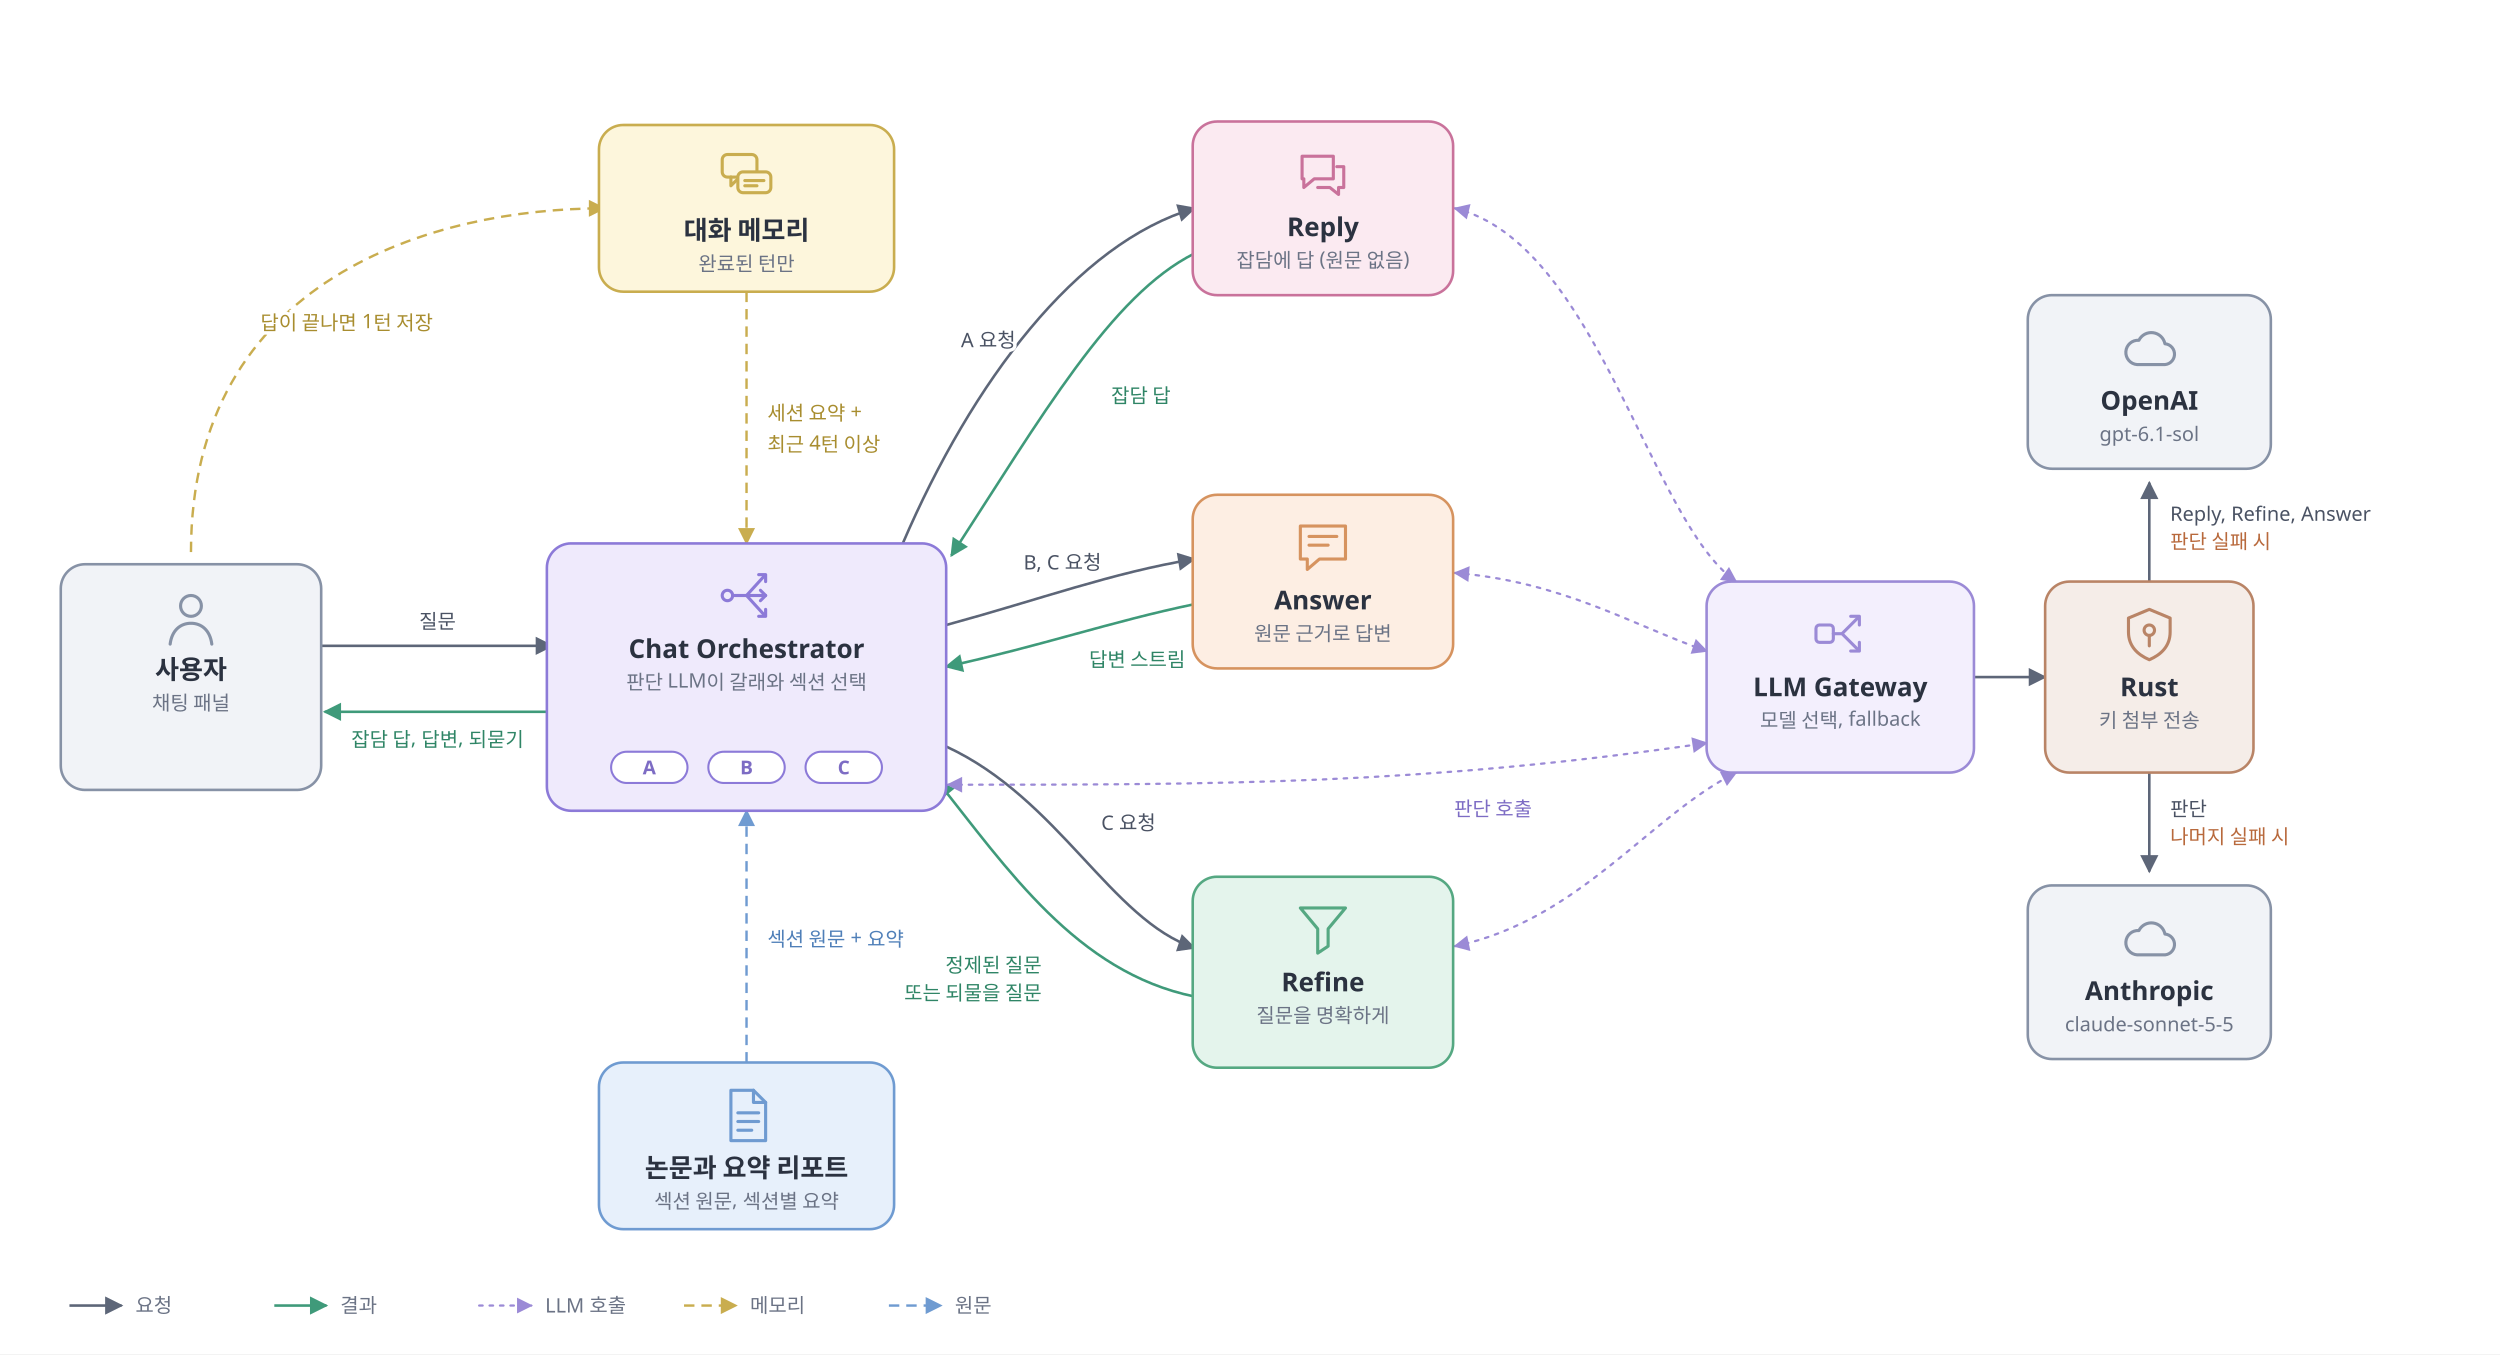
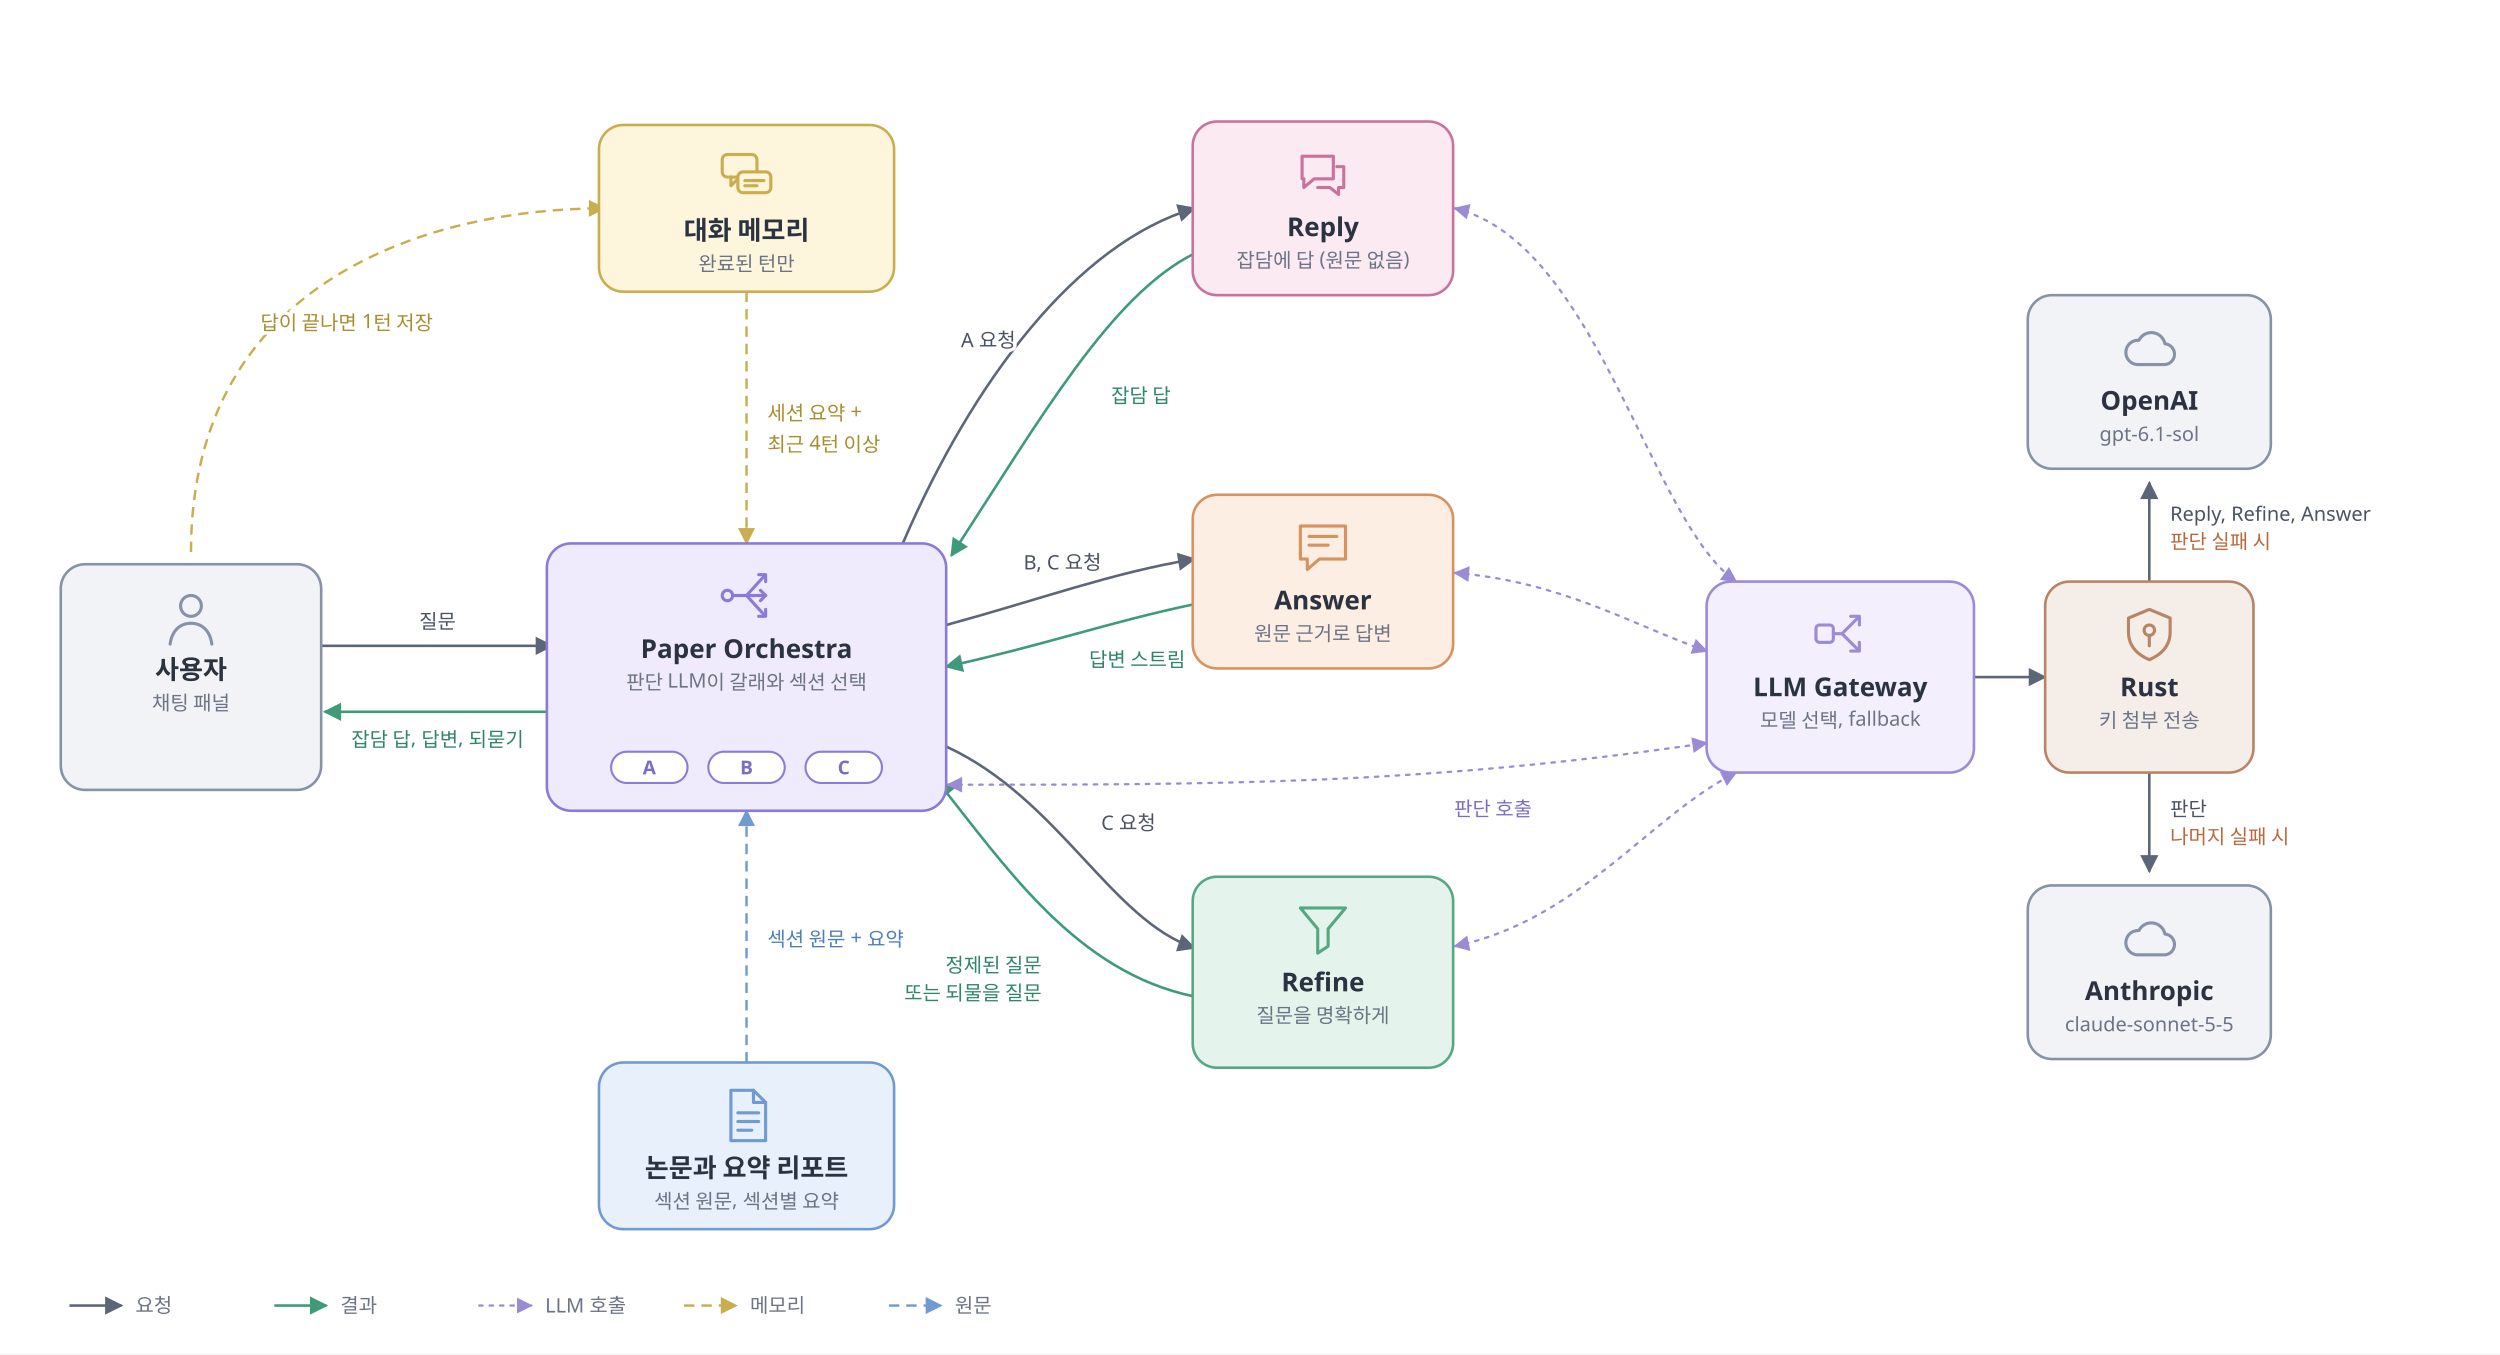
<svg xmlns="http://www.w3.org/2000/svg" width="1440" height="780" viewBox="0 0 1440 780" font-family="Pretendard, 'Noto Sans KR', sans-serif">
  <defs>
    <marker id="a" viewBox="0 0 10 10" refX="9" refY="5" markerWidth="7" markerHeight="7" orient="auto-start-reverse">
      <path d="M0,0L10,5L0,10z" fill="#5d6678" />
    </marker>
    <marker id="ag" viewBox="0 0 10 10" refX="9" refY="5" markerWidth="7" markerHeight="7" orient="auto-start-reverse">
      <path d="M0,0L10,5L0,10z" fill="#3f9a7a" />
    </marker>
    <marker id="ac" viewBox="0 0 10 10" refX="9" refY="5" markerWidth="7" markerHeight="7" orient="auto-start-reverse">
      <path d="M0,0L10,5L0,10z" fill="#9b8ad6" />
    </marker>
    <marker id="acs" viewBox="0 0 10 10" refX="9" refY="5" markerWidth="7" markerHeight="7" orient="auto-start-reverse">
      <path d="M0,0L10,5L0,10z" fill="#9b8ad6" />
    </marker>
    <marker id="am" viewBox="0 0 10 10" refX="9" refY="5" markerWidth="7" markerHeight="7" orient="auto-start-reverse">
      <path d="M0,0L10,5L0,10z" fill="#c9ad4f" />
    </marker>
    <marker id="ap" viewBox="0 0 10 10" refX="9" refY="5" markerWidth="7" markerHeight="7" orient="auto-start-reverse">
      <path d="M0,0L10,5L0,10z" fill="#6f9bd1" />
    </marker>
    <marker id="ao" viewBox="0 0 10 10" refX="9" refY="5" markerWidth="7" markerHeight="7" orient="auto-start-reverse">
      <path d="M0,0L10,5L0,10z" fill="#c97a4a" />
    </marker>
    <style>
.t{font-size:15px;font-weight:700;fill:#2b3240;text-anchor:middle}
.s{font-size:11.5px;fill:#6b7385;text-anchor:middle} .sl{font-size:11.5px;fill:#6b7385}
.la,.lg,.lc,.lm,.lp,.lo{font-size:11.5px;paint-order:stroke;stroke:#fff;stroke-width:4px}
.la{fill:#4a5263} .lg{fill:#2f8566} .lc{fill:#7d6cc4} .lm{fill:#a88d2f} .lp{fill:#4f7fb8} .lo{fill:#b8693c}
.f{fill:none;stroke:#5d6678;stroke-width:1.5}
.g{fill:none;stroke:#3f9a7a;stroke-width:1.5}
.c{fill:none;stroke:#9b8ad6;stroke-width:1.3;stroke-dasharray:2 4;stroke-linecap:round}
.m{fill:none;stroke:#c9ad4f;stroke-width:1.4;stroke-dasharray:6 4}
.p{fill:none;stroke:#6f9bd1;stroke-width:1.4;stroke-dasharray:6 4}
.d{fill:none;stroke:#c97a4a;stroke-width:1.4;stroke-dasharray:6 4}
.chips rect{fill:#fff;stroke:#8c7ad8;stroke-width:1.2} .chips text{font-size:11px;font-weight:700;fill:#7d6cc4;text-anchor:middle}
</style>
  </defs>
  <rect width="1440" height="780" fill="#ffffff" />
  <path d="M185 372 H318" class="f" marker-end="url(#a)" />
  <text x="252" y="362" class="la" text-anchor="middle">질문</text>
  <path d="M318 410 H187" class="g" marker-end="url(#ag)" />
  <text x="252" y="430" class="lg" text-anchor="middle">잡담 답, 답변, 되묻기</text>
  <path d="M430 168 V313" class="m" marker-end="url(#am)" />
  <text x="442" y="242" class="lm" text-anchor="start">세션 요약 +</text>
  <text x="442" y="260" class="lm" text-anchor="start">최근 4턴 이상</text>
  <path d="M430 612 V467" class="p" marker-end="url(#ap)" />
  <text x="442" y="545" class="lp" text-anchor="start">섹션 원문 + 요약</text>
  <path d="M110 318 C110 160 250 120 348 120" class="m" marker-end="url(#am)" />
  <text x="150" y="190" class="lm" text-anchor="start">답이 끝나면 1턴 저장</text>
  <path d="M520 313 C560 220 620 140 688 120" class="f" marker-end="url(#a)" />
  <text x="585" y="200" class="la" text-anchor="end">A 요청</text>
  <path d="M688 146 C640 170 600 240 548 320" class="g" marker-end="url(#ag)" />
  <text x="640" y="232" class="lg" text-anchor="start">잡담 답</text>
  <path d="M545 360 C600 345 640 330 688 322" class="f" marker-end="url(#a)" />
  <text x="612" y="328" class="la" text-anchor="middle">B, C 요청</text>
  <path d="M688 348 C640 358 600 372 545 384" class="g" marker-end="url(#ag)" />
  <text x="655" y="384" class="lg" text-anchor="middle">답변 스트림</text>
  <path d="M545 430 C610 460 640 530 688 546" class="f" marker-end="url(#a)" />
  <text x="650" y="478" class="la" text-anchor="middle">C 요청</text>
  <path d="M688 574 C620 560 580 500 540 450" class="g" marker-end="url(#ag)" />
  <text x="600" y="560" class="lg" text-anchor="end">정제된 질문</text>
  <text x="600" y="576" class="lg" text-anchor="end">또는 되물을 질문</text>
  <path d="M546 452 C700 452 820 452 983 428" class="c" marker-end="url(#ac)" marker-start="url(#acs)" />
  <text x="860" y="470" class="lc" text-anchor="middle">판단 호출</text>
  <path d="M838 120 C920 140 950 300 1000 335" class="c" marker-end="url(#ac)" marker-start="url(#acs)" />
  <path d="M838 330 C900 335 940 360 983 375" class="c" marker-end="url(#ac)" marker-start="url(#acs)" />
  <path d="M838 545 C910 530 950 470 1000 445" class="c" marker-end="url(#ac)" marker-start="url(#acs)" />
  <path d="M1137 390 H1178" class="f" marker-end="url(#a)" />
  <path d="M1238 335 V278" class="f" marker-end="url(#a)" />
  <text x="1250" y="300" class="la" text-anchor="start">Reply, Refine, Answer</text>
  <text x="1250" y="316" class="lo" text-anchor="start">판단 실패 시</text>
  <path d="M1238 445 V502" class="f" marker-end="url(#a)" />
  <text x="1250" y="470" class="la" text-anchor="start">판단</text>
  <text x="1250" y="486" class="lo" text-anchor="start">나머지 실패 시</text>
  <g>
    <rect x="35.0" y="325.0" width="150" height="130" rx="14" fill="#f1f3f7" stroke="#8792a6" stroke-width="1.5" />
    <g transform="translate(94,339.0)" fill="none" stroke="#8792a6" stroke-width="1.8" stroke-linecap="round" stroke-linejoin="round">
      <circle cx="16" cy="10" r="6" />
      <path d="M4 32c1-8 6-12 12-12s11 4 12 12" />
    </g>
    <text x="110" y="391.0" class="t">사용자</text>
    <text x="110" y="409.0" class="s">채팅 패널</text>
  </g>
  <g>
    <rect x="345.0" y="72.0" width="170" height="96" rx="14" fill="#fdf6dc" stroke="#c9ad4f" stroke-width="1.5" />
    <g transform="translate(414,86.0)" fill="none" stroke="#c9ad4f" stroke-width="1.8" stroke-linecap="round" stroke-linejoin="round">
      <rect x="2" y="3" width="20" height="13" rx="3" />
      <path d="M7 16v5l5-5" />
      <rect x="11" y="13" width="19" height="12" rx="3" fill="#fdf6dc" />
      <path d="M15 18h11M15 21h7" />
    </g>
    <text x="430" y="138.0" class="t">대화 메모리</text>
    <text x="430" y="156.0" class="s">완료된 턴만</text>
  </g>
  <g>
    <rect x="315.0" y="313.0" width="230" height="154" rx="14" fill="#efeafc" stroke="#8c7ad8" stroke-width="1.5" />
    <g transform="translate(414,327.0)" fill="none" stroke="#8c7ad8" stroke-width="1.8" stroke-linecap="round" stroke-linejoin="round">
      <circle cx="5" cy="16" r="3" />
      <path d="M8 16h8" />
      <path d="M16 16l10-11M16 16h11M16 16l10 11" />
      <path d="M23 4h4v4M24 13l3 3-3 3M23 28h4v-4" />
    </g>
-     <text x="430" y="379.0" class="t">Chat Orchestrator</text>
+     <text x="430" y="379.0" class="t">Paper Orchestra</text>
    <text x="430" y="397.0" class="s">판단 LLM이 갈래와 섹션 선택</text>
  </g>
  <g class="chips">
    <rect x="352" y="433" width="44" height="18" rx="9" />
    <text x="374" y="446">A</text>
    <rect x="408" y="433" width="44" height="18" rx="9" />
    <text x="430" y="446">B</text>
    <rect x="464" y="433" width="44" height="18" rx="9" />
    <text x="486" y="446">C</text>
  </g>
  <g>
    <rect x="345.0" y="612.0" width="170" height="96" rx="14" fill="#e7f0fb" stroke="#6f9bd1" stroke-width="1.5" />
    <g transform="translate(414,626.0)" fill="none" stroke="#6f9bd1" stroke-width="1.8" stroke-linecap="round" stroke-linejoin="round">
      <path d="M7 2h13l7 7v22H7z" />
      <path d="M20 2v7h7" />
      <path d="M11 15h12M11 20h12M11 25h8" />
    </g>
    <text x="430" y="678.0" class="t">논문과 요약 리포트</text>
    <text x="430" y="696.0" class="s">섹션 원문, 섹션별 요약</text>
  </g>
  <g>
    <rect x="687.0" y="70.0" width="150" height="100" rx="14" fill="#fbeaf1" stroke="#c9729b" stroke-width="1.5" />
    <g transform="translate(746,84.0)" fill="none" stroke="#c9729b" stroke-width="1.8" stroke-linecap="round" stroke-linejoin="round">
      <path d="M4 6h18v13H11l-6 5v-5H4z" />
      <path d="M24 12h4v12h-3v4l-5-4h-7" />
    </g>
    <text x="762" y="136.0" class="t">Reply</text>
    <text x="762" y="154.0" class="s">잡담에 답 (원문 없음)</text>
  </g>
  <g>
    <rect x="687.0" y="285.0" width="150" height="100" rx="14" fill="#fdeee3" stroke="#d6935f" stroke-width="1.5" />
    <g transform="translate(746,299.0)" fill="none" stroke="#d6935f" stroke-width="1.8" stroke-linecap="round" stroke-linejoin="round">
      <path d="M3 4h26v19H14l-7 6v-6H3z" />
      <path d="M8 10h16M8 15h11" />
    </g>
    <text x="762" y="351.0" class="t">Answer</text>
    <text x="762" y="369.0" class="s">원문 근거로 답변</text>
  </g>
  <g>
    <rect x="687.0" y="505.0" width="150" height="110" rx="14" fill="#e4f4ec" stroke="#55a882" stroke-width="1.5" />
    <g transform="translate(746,519.0)" fill="none" stroke="#55a882" stroke-width="1.8" stroke-linecap="round" stroke-linejoin="round">
      <path d="M3 4h26l-10 12v10l-6 4V16z" />
    </g>
    <text x="762" y="571.0" class="t">Refine</text>
    <text x="762" y="589.0" class="s">질문을 명확하게</text>
  </g>
  <g>
    <rect x="983.0" y="335.0" width="154" height="110" rx="14" fill="#f3effd" stroke="#9b8ad6" stroke-width="1.5" />
    <g transform="translate(1044,349.0)" fill="none" stroke="#9b8ad6" stroke-width="1.8" stroke-linecap="round" stroke-linejoin="round">
      <rect x="2" y="11" width="10" height="10" rx="2" />
      <path d="M12 16h5M17 16l9-9M17 16l9 9" />
      <path d="M22 6h5v5M22 26h5v-5" />
    </g>
    <text x="1060" y="401.0" class="t">LLM Gateway</text>
    <text x="1060" y="419.0" class="s">모델 선택, fallback</text>
  </g>
  <g>
    <rect x="1178.0" y="335.0" width="120" height="110" rx="14" fill="#f5ede8" stroke="#b98466" stroke-width="1.5" />
    <g transform="translate(1222,349.0)" fill="none" stroke="#b98466" stroke-width="1.8" stroke-linecap="round" stroke-linejoin="round">
      <path d="M16 2l12 5v8c0 8-5 13-12 16C9 28 4 23 4 15V7z" />
      <circle cx="16" cy="14" r="3" />
      <path d="M16 17v6" />
    </g>
    <text x="1238" y="401.0" class="t">Rust</text>
    <text x="1238" y="419.0" class="s">키 첨부 전송</text>
  </g>
  <g>
    <rect x="1168.0" y="170.0" width="140" height="100" rx="14" fill="#f1f3f7" stroke="#8792a6" stroke-width="1.5" />
    <g transform="translate(1222,184.0)" fill="none" stroke="#8792a6" stroke-width="1.8" stroke-linecap="round" stroke-linejoin="round">
      <path d="M9 26h15a6 6 0 0 0 1-12 8 8 0 0 0-15-2 7 7 0 0 0-1 14z" />
    </g>
    <text x="1238" y="236.0" class="t">OpenAI</text>
    <text x="1238" y="254.0" class="s">gpt-6.1-sol</text>
  </g>
  <g>
    <rect x="1168.0" y="510.0" width="140" height="100" rx="14" fill="#f1f3f7" stroke="#8792a6" stroke-width="1.5" />
    <g transform="translate(1222,524.0)" fill="none" stroke="#8792a6" stroke-width="1.8" stroke-linecap="round" stroke-linejoin="round">
      <path d="M9 26h15a6 6 0 0 0 1-12 8 8 0 0 0-15-2 7 7 0 0 0-1 14z" />
    </g>
    <text x="1238" y="576.0" class="t">Anthropic</text>
    <text x="1238" y="594.0" class="s">claude-sonnet-5-5</text>
  </g>
  <path d="M40 752 H70" class="f" marker-end="url(#a)" />
  <text x="78" y="756" class="sl" text-anchor="start">요청</text>
  <path d="M158 752 H188" class="g" marker-end="url(#ag)" />
  <text x="196" y="756" class="sl" text-anchor="start">결과</text>
  <path d="M276 752 H306" class="c" marker-end="url(#ac)" />
  <text x="314" y="756" class="sl" text-anchor="start">LLM 호출</text>
  <path d="M394 752 H424" class="m" marker-end="url(#am)" />
  <text x="432" y="756" class="sl" text-anchor="start">메모리</text>
  <path d="M512 752 H542" class="p" marker-end="url(#ap)" />
  <text x="550" y="756" class="sl" text-anchor="start">원문</text>
</svg>
